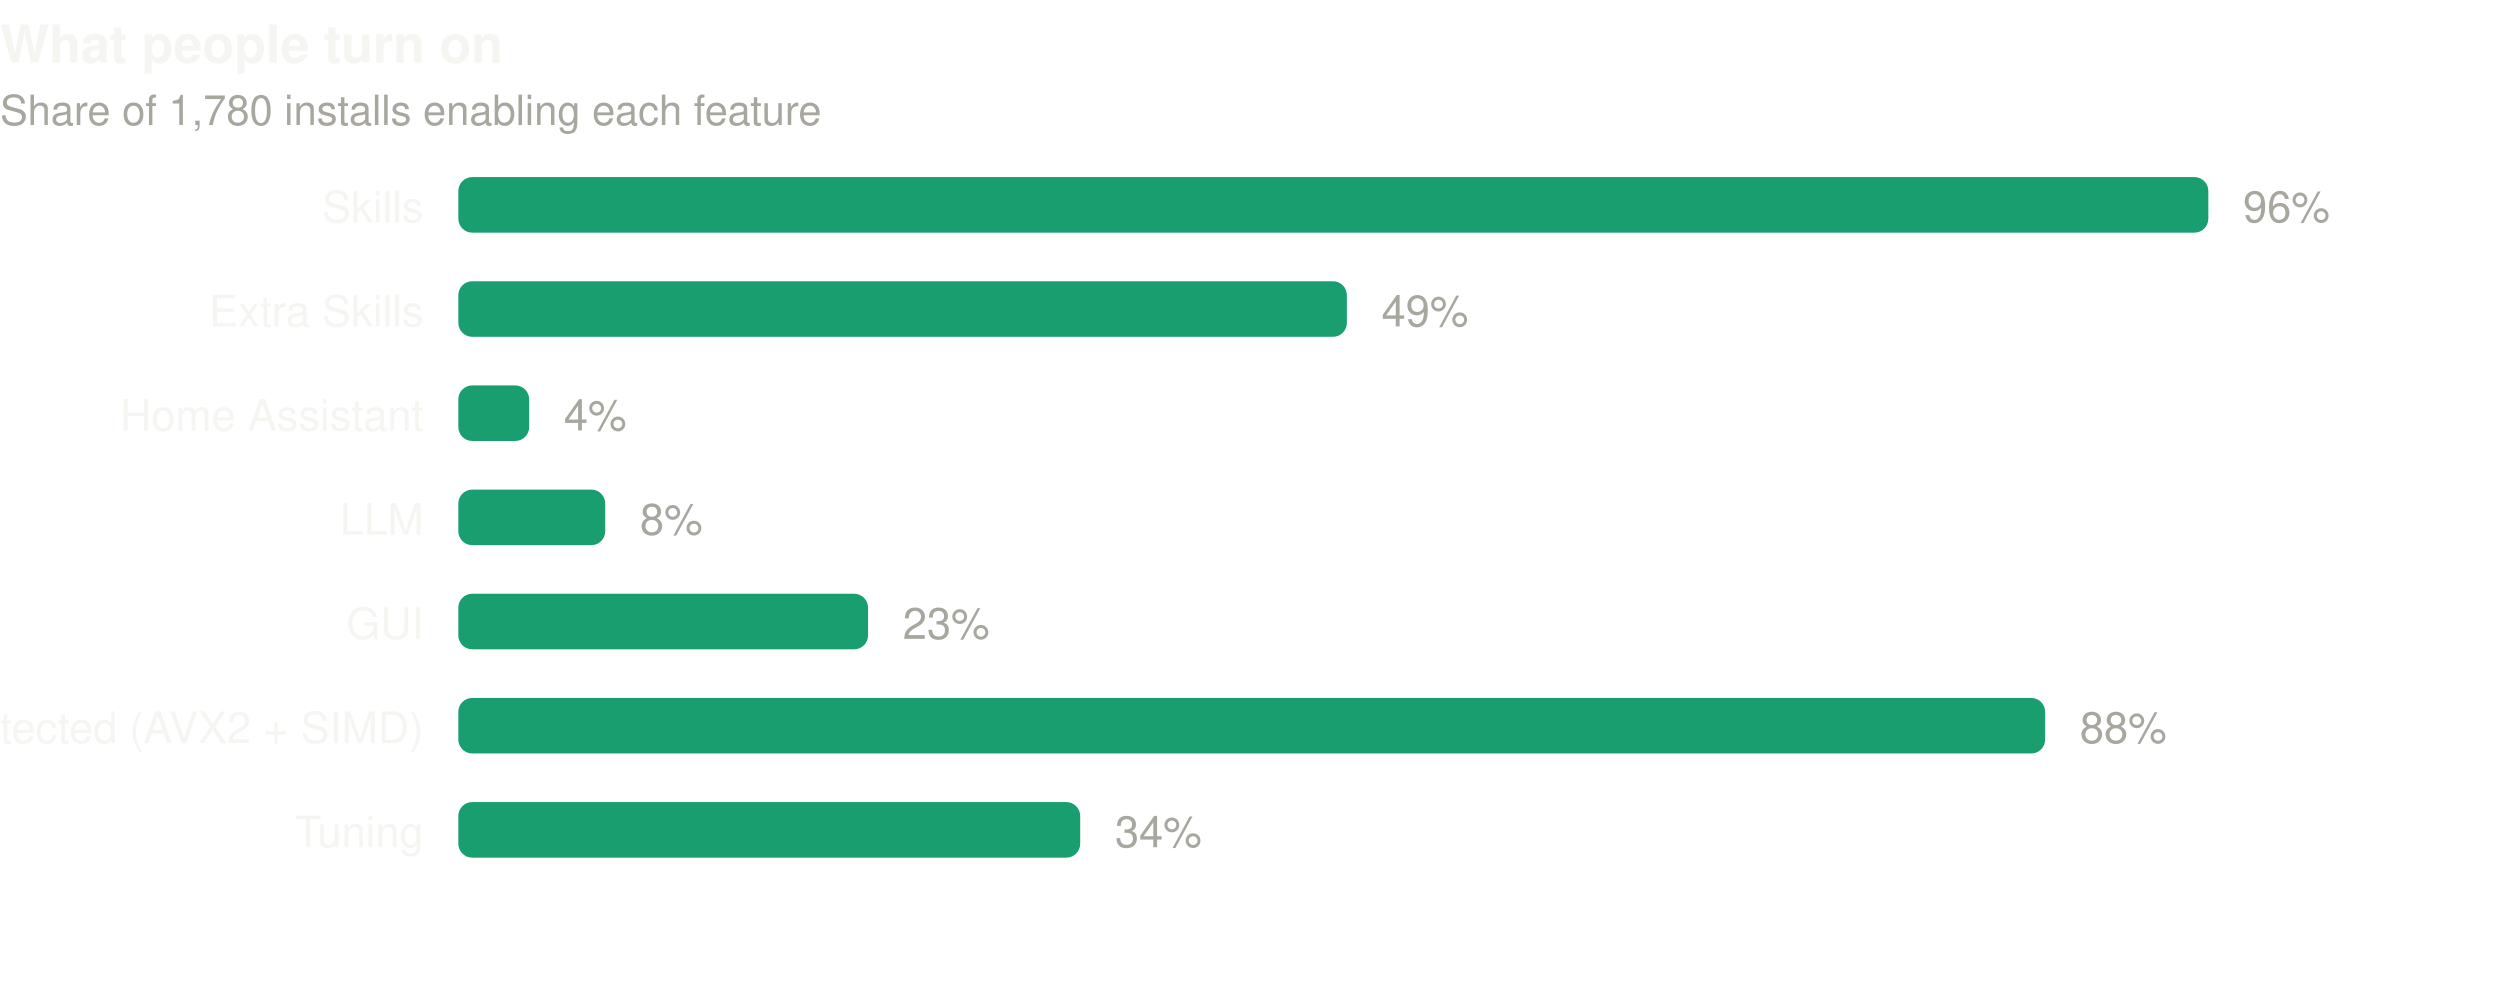
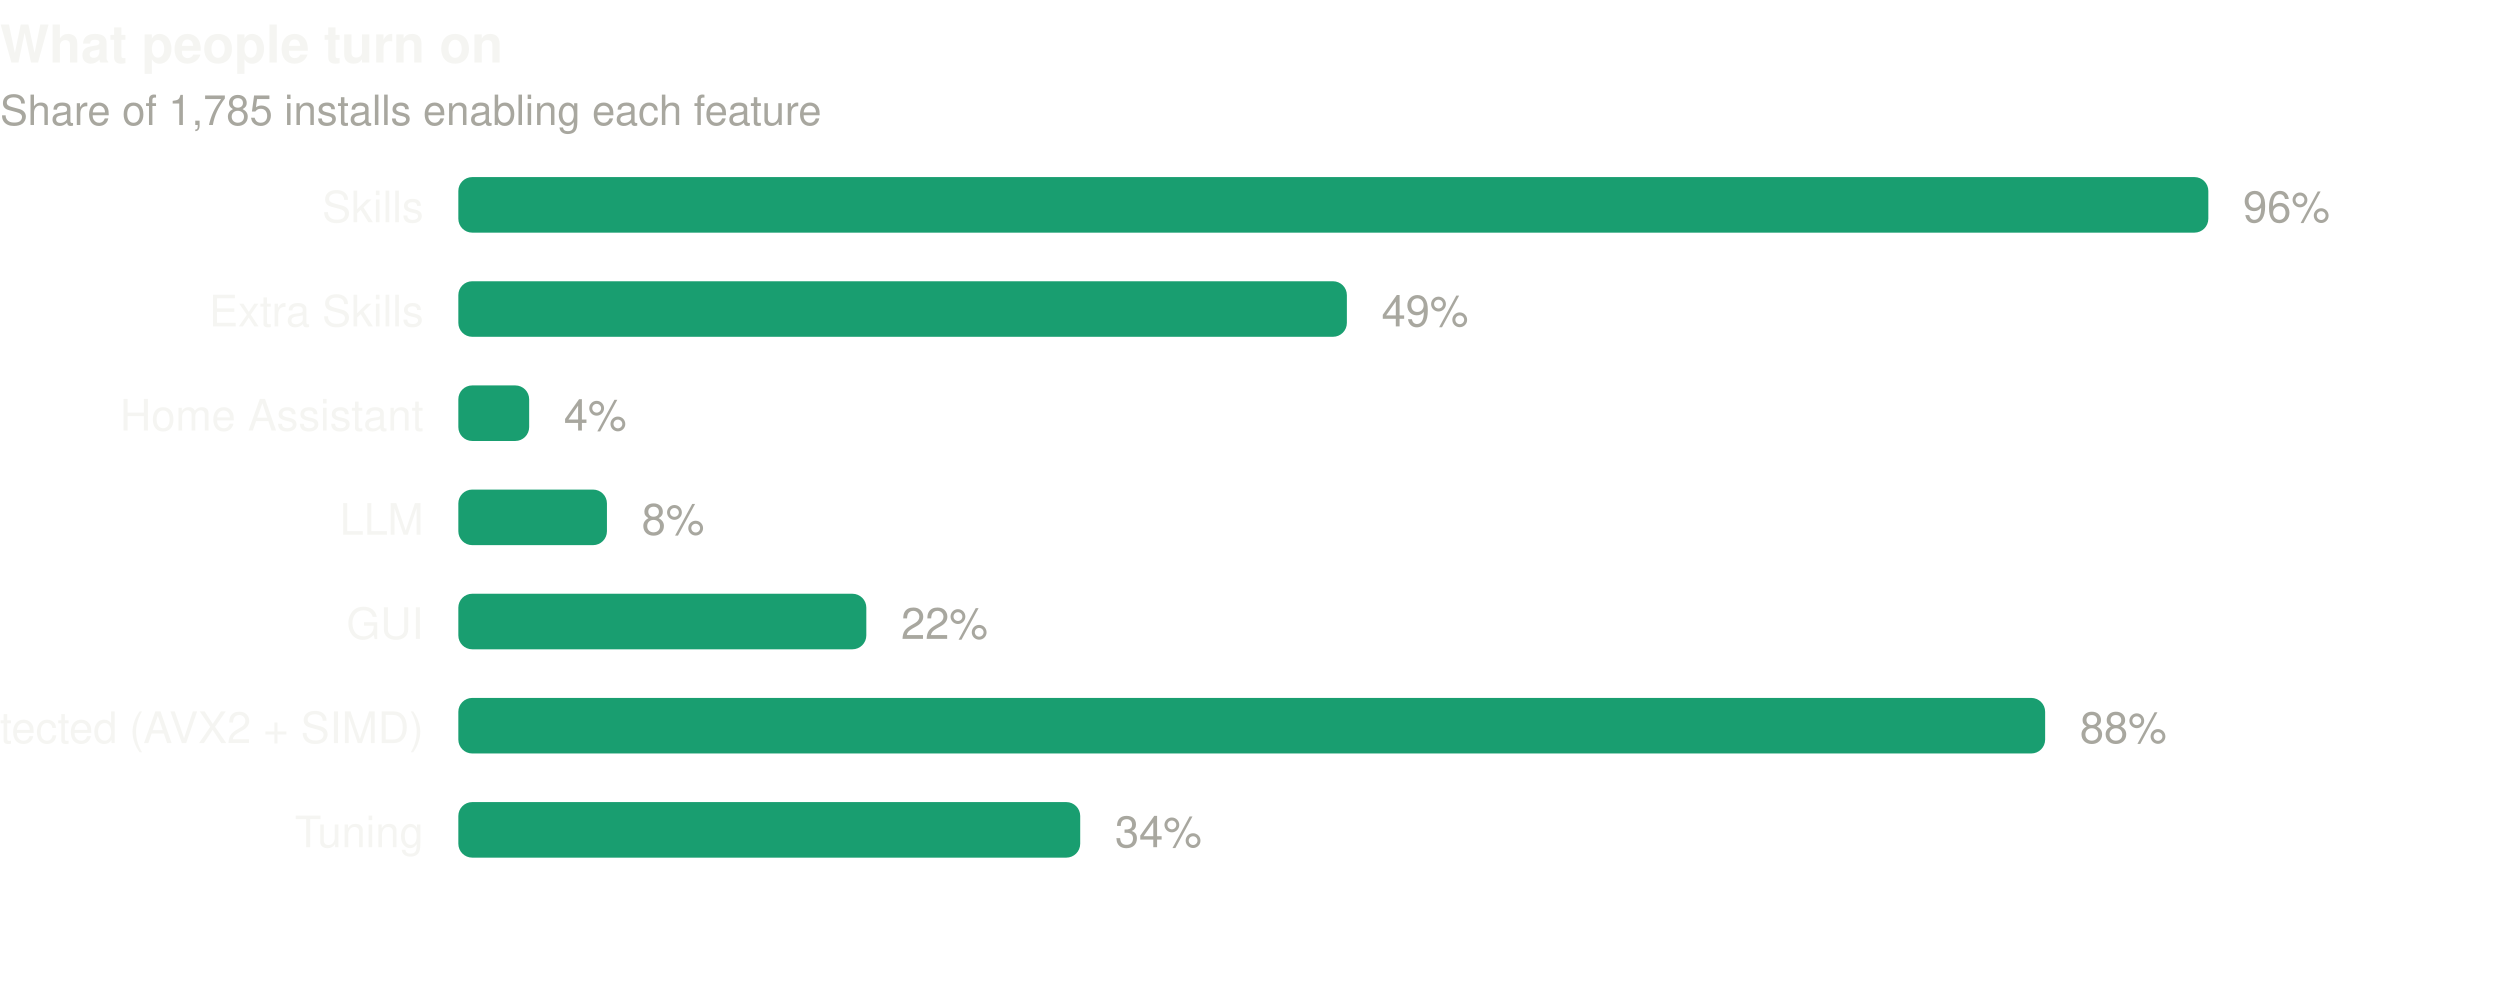
- <svg xmlns="http://www.w3.org/2000/svg" width="720" height="284" viewBox="0 0 720 284" role="img" aria-label="What people turn on. Share of 1,780 installs enabling each feature">
+ <svg xmlns="http://www.w3.org/2000/svg" width="720" height="284" viewBox="0 0 720 284" role="img" aria-label="What people turn on. Share of 1,785 installs enabling each feature">
  <text x="0" y="18" font-family="ui-sans-serif,-apple-system,BlinkMacSystemFont,'Segoe UI',Helvetica,Arial,sans-serif" font-size="15" font-weight="600" fill="#f5f5f2">What people turn on</text>
-   <text x="0" y="36" font-family="ui-sans-serif,-apple-system,BlinkMacSystemFont,'Segoe UI',Helvetica,Arial,sans-serif" font-size="12" fill="#a8a79f">Share of 1,780 installs enabling each feature</text>
+   <text x="0" y="36" font-family="ui-sans-serif,-apple-system,BlinkMacSystemFont,'Segoe UI',Helvetica,Arial,sans-serif" font-size="12" fill="#a8a79f">Share of 1,785 installs enabling each feature</text>
  <text x="122" y="64.0" text-anchor="end" font-family="ui-sans-serif,-apple-system,BlinkMacSystemFont,'Segoe UI',Helvetica,Arial,sans-serif" font-size="12.5" fill="#f5f5f2">Skills</text>
  <rect x="132" y="51.0" width="504.0" height="16" rx="4" fill="#199e70" />
  <text x="646.0" y="64.0" font-family="ui-sans-serif,-apple-system,BlinkMacSystemFont,'Segoe UI',Helvetica,Arial,sans-serif" font-size="12.5" fill="#a8a79f">96%</text>
  <text x="122" y="94.0" text-anchor="end" font-family="ui-sans-serif,-apple-system,BlinkMacSystemFont,'Segoe UI',Helvetica,Arial,sans-serif" font-size="12.5" fill="#f5f5f2">Extra Skills</text>
  <rect x="132" y="81.0" width="255.9" height="16" rx="4" fill="#199e70" />
  <text x="397.9" y="94.0" font-family="ui-sans-serif,-apple-system,BlinkMacSystemFont,'Segoe UI',Helvetica,Arial,sans-serif" font-size="12.5" fill="#a8a79f">49%</text>
  <text x="122" y="124.0" text-anchor="end" font-family="ui-sans-serif,-apple-system,BlinkMacSystemFont,'Segoe UI',Helvetica,Arial,sans-serif" font-size="12.5" fill="#f5f5f2">Home Assistant</text>
  <rect x="132" y="111.0" width="20.4" height="16" rx="4" fill="#199e70" />
  <text x="162.4" y="124.0" font-family="ui-sans-serif,-apple-system,BlinkMacSystemFont,'Segoe UI',Helvetica,Arial,sans-serif" font-size="12.5" fill="#a8a79f">4%</text>
  <text x="122" y="154.0" text-anchor="end" font-family="ui-sans-serif,-apple-system,BlinkMacSystemFont,'Segoe UI',Helvetica,Arial,sans-serif" font-size="12.5" fill="#f5f5f2">LLM</text>
-   <rect x="132" y="141.0" width="42.3" height="16" rx="4" fill="#199e70" />
-   <text x="184.3" y="154.0" font-family="ui-sans-serif,-apple-system,BlinkMacSystemFont,'Segoe UI',Helvetica,Arial,sans-serif" font-size="12.5" fill="#a8a79f">8%</text>
+   <rect x="132" y="141.0" width="42.8" height="16" rx="4" fill="#199e70" />
+   <text x="184.8" y="154.0" font-family="ui-sans-serif,-apple-system,BlinkMacSystemFont,'Segoe UI',Helvetica,Arial,sans-serif" font-size="12.5" fill="#a8a79f">8%</text>
  <text x="122" y="184.0" text-anchor="end" font-family="ui-sans-serif,-apple-system,BlinkMacSystemFont,'Segoe UI',Helvetica,Arial,sans-serif" font-size="12.5" fill="#f5f5f2">GUI</text>
-   <rect x="132" y="171.0" width="118.0" height="16" rx="4" fill="#199e70" />
-   <text x="260.0" y="184.0" font-family="ui-sans-serif,-apple-system,BlinkMacSystemFont,'Segoe UI',Helvetica,Arial,sans-serif" font-size="12.5" fill="#a8a79f">23%</text>
+   <rect x="132" y="171.0" width="117.5" height="16" rx="4" fill="#199e70" />
+   <text x="259.5" y="184.0" font-family="ui-sans-serif,-apple-system,BlinkMacSystemFont,'Segoe UI',Helvetica,Arial,sans-serif" font-size="12.5" fill="#a8a79f">22%</text>
  <text x="122" y="214.0" text-anchor="end" font-family="ui-sans-serif,-apple-system,BlinkMacSystemFont,'Segoe UI',Helvetica,Arial,sans-serif" font-size="12.5" fill="#f5f5f2">CPU capability detected (AVX2 + SIMD)</text>
  <rect x="132" y="201.0" width="457.0" height="16" rx="4" fill="#199e70" />
  <text x="599.0" y="214.0" font-family="ui-sans-serif,-apple-system,BlinkMacSystemFont,'Segoe UI',Helvetica,Arial,sans-serif" font-size="12.5" fill="#a8a79f">88%</text>
  <text x="122" y="244.0" text-anchor="end" font-family="ui-sans-serif,-apple-system,BlinkMacSystemFont,'Segoe UI',Helvetica,Arial,sans-serif" font-size="12.5" fill="#f5f5f2">Tuning</text>
  <rect x="132" y="231.0" width="179.1" height="16" rx="4" fill="#199e70" />
  <text x="321.1" y="244.0" font-family="ui-sans-serif,-apple-system,BlinkMacSystemFont,'Segoe UI',Helvetica,Arial,sans-serif" font-size="12.5" fill="#a8a79f">34%</text>
</svg>
